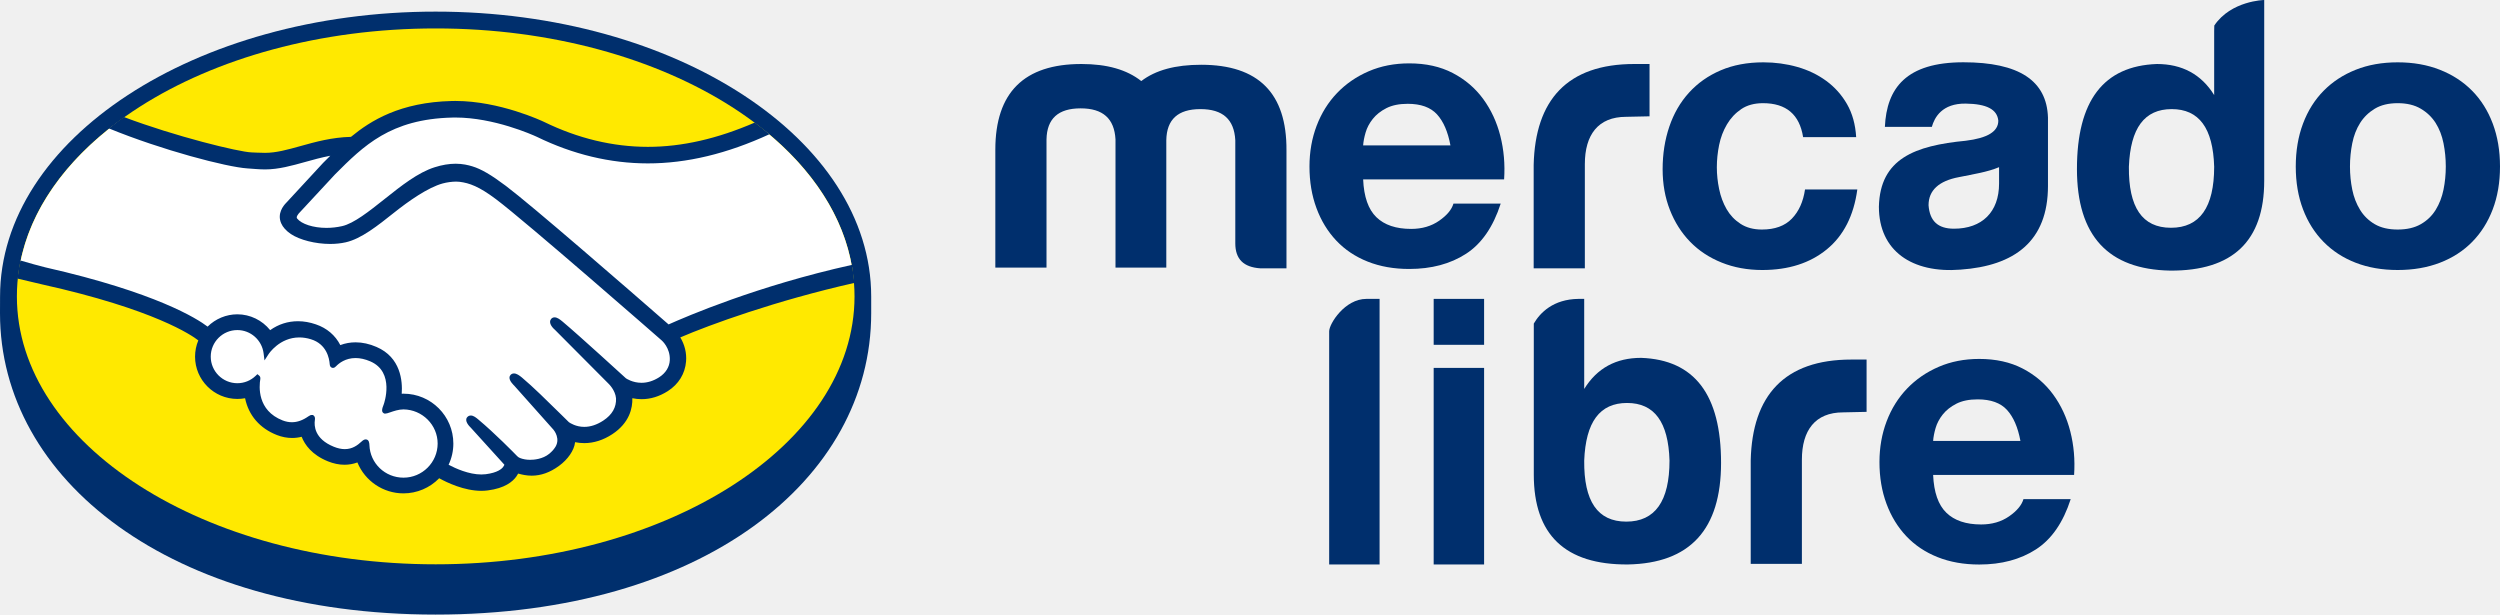
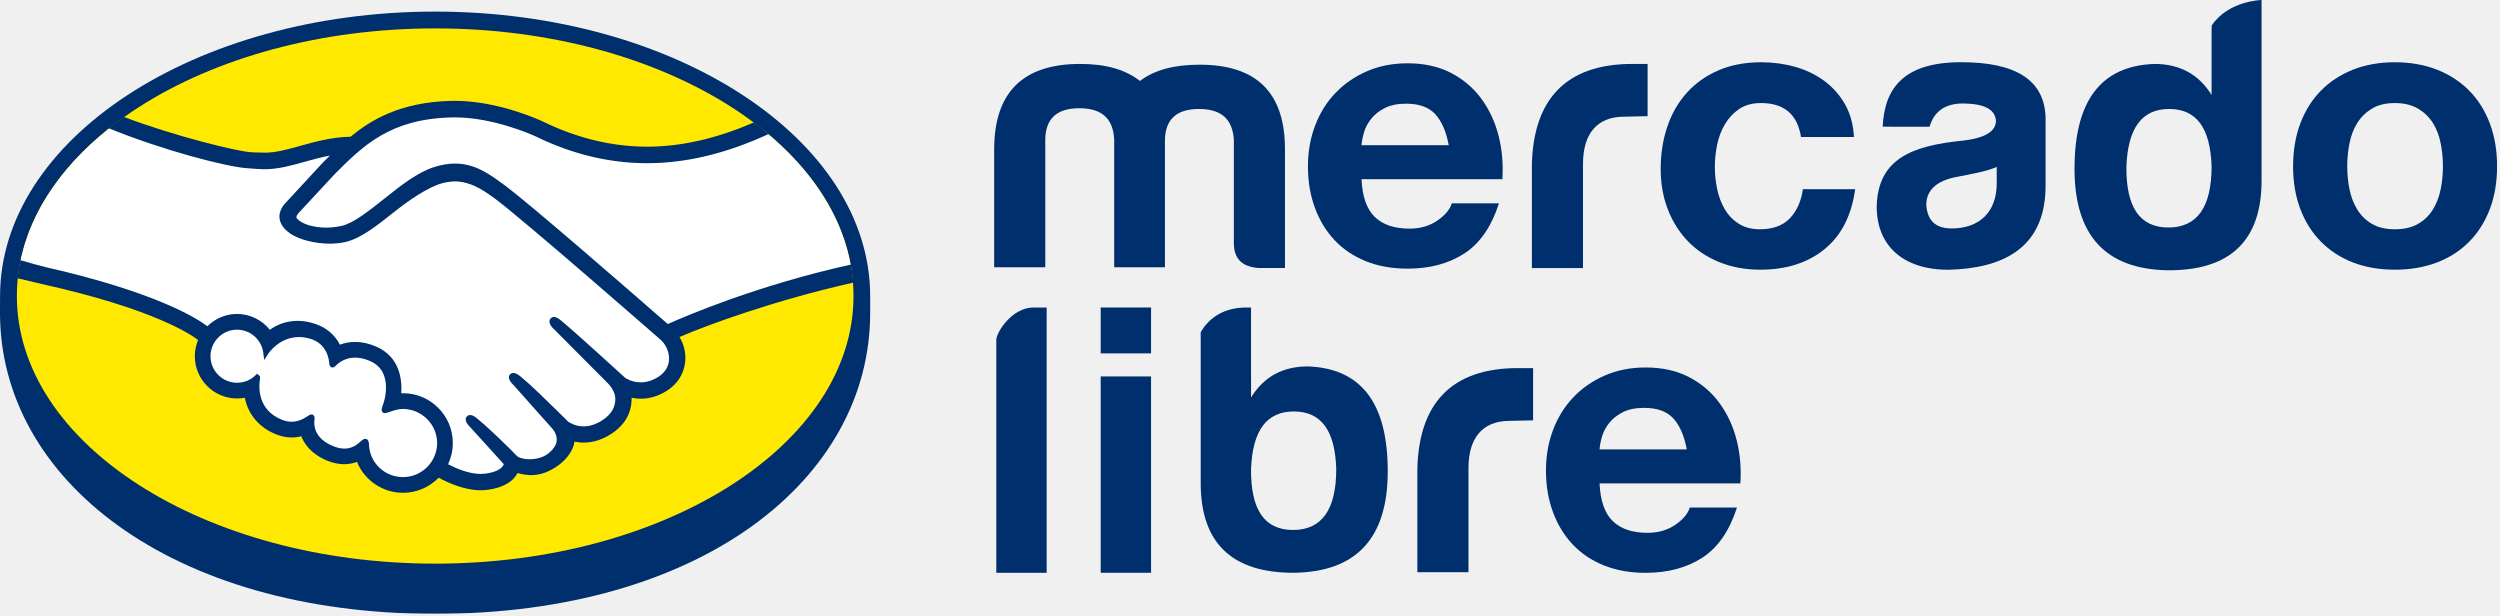
- <svg xmlns="http://www.w3.org/2000/svg" viewBox="0 0 812.049 199.625" height="199.625" width="812.049" xml:space="preserve" id="svg2" version="1.1">
-   <defs id="defs6">
-     <clipPath id="clipPath18" clipPathUnits="userSpaceOnUse">
-       <path id="path16" d="M 0,595.28 H 841.89 V 0 H 0 Z" />
+ <svg xmlns="http://www.w3.org/2000/svg" width="813" height="200" viewBox="0 0 813 200" fill="none">
+   <g clip-path="url(#clip0_835_2)">
+     <mask id="mask0_835_2" style="mask-type:luminance" maskUnits="userSpaceOnUse" x="-157" y="-275" width="1123" height="794">
+       <path d="M-156.587 -274.833H965.933V518.874H-156.587V-274.833Z" fill="white" />
+     </mask>
+     <g mask="url(#mask0_835_2)">
+       <path d="M282.983 96.316C282.983 45.332 219.641 3.773 141.499 3.773C63.36 3.773 0.017 45.332 0.017 96.316C0.017 97.63 -3.05176e-05 101.27 -3.05176e-05 101.733C-3.05176e-05 155.818 55.365 199.625 141.479 199.625C228.127 199.625 282.983 155.83 282.983 101.744V96.316Z" fill="#002F6D" />
+       <path d="M277.565 96.27C277.565 144.334 216.657 183.298 141.524 183.298C66.388 183.298 5.487 144.334 5.487 96.27C5.487 48.201 66.388 9.235 141.524 9.235C216.657 9.235 277.565 48.201 277.565 96.27Z" fill="#FFE900" />
+       <path d="M96.353 68.812C96.28 68.949 94.924 70.353 95.802 71.481C97.952 74.224 104.58 75.796 111.285 74.293C115.279 73.396 120.393 69.324 125.353 65.392C130.725 61.122 136.057 56.849 141.416 55.149C147.089 53.344 150.724 54.117 153.125 54.845C155.761 55.63 158.857 57.365 163.8 61.073C173.108 68.07 210.543 100.741 217.007 106.392C222.215 104.037 245.359 94.073 276.817 87.138C274.087 70.368 263.881 55.026 248.412 42.462C226.853 51.518 200.5 56.244 174.731 43.66C174.6 43.605 160.652 37.004 146.895 37.329C126.452 37.802 117.597 46.652 108.22 56.02L96.353 68.812Z" fill="white" />
+       <path d="M215.485 109.943C215.048 109.552 171.472 71.427 161.604 64.007C155.891 59.723 152.712 58.63 149.376 58.206C147.64 57.98 145.239 58.303 143.563 58.762C138.971 60.011 132.967 64.026 127.636 68.252C122.115 72.648 116.913 76.788 112.083 77.87C105.916 79.252 98.381 77.621 94.944 75.296C93.548 74.361 92.569 73.278 92.097 72.178C90.829 69.233 93.173 66.879 93.556 66.484L105.58 53.479C106.975 52.084 108.384 50.688 109.825 49.314C105.944 49.819 102.36 50.81 98.869 51.782C94.513 53.007 90.323 54.171 86.084 54.17C84.313 54.17 74.829 52.615 73.031 52.126C62.149 49.147 52.599 46.247 38.332 39.589C21.241 52.312 9.808 68.223 6.508 85.749C8.961 86.399 12.921 87.576 14.581 87.946C53.264 96.547 65.315 105.408 67.499 107.255C69.865 104.626 73.277 102.958 77.088 102.958C81.371 102.963 85.227 105.114 87.569 108.436C89.787 106.688 92.841 105.192 96.791 105.194C98.584 105.194 100.447 105.526 102.325 106.164C106.687 107.662 108.939 110.567 110.109 113.195C111.572 112.535 113.373 112.048 115.492 112.054C117.575 112.054 119.741 112.528 121.925 113.474C129.057 116.534 130.169 123.54 129.52 128.823C130.029 128.762 130.54 128.74 131.059 128.74C139.515 128.744 146.391 135.618 146.391 144.079C146.391 146.696 145.721 149.159 144.559 151.318C146.857 152.612 152.724 155.54 157.873 154.888C161.987 154.366 163.548 152.963 164.109 152.171C164.492 151.628 164.897 150.994 164.517 150.538L153.604 138.412C153.604 138.412 151.807 136.712 152.401 136.055C153.017 135.38 154.124 136.347 154.912 137.007C160.468 141.646 167.249 148.648 167.249 148.648C167.363 148.722 167.815 149.607 170.321 150.056C172.483 150.443 176.301 150.22 178.949 148.05C179.616 147.499 180.284 146.81 180.841 146.107C180.8 146.136 180.761 146.187 180.721 146.204C183.512 142.631 180.411 139.018 180.411 139.018L167.667 124.708C167.667 124.708 165.847 123.024 166.464 122.346C167.02 121.758 168.192 122.644 168.989 123.308C173.027 126.683 178.728 132.406 184.188 137.755C185.252 138.539 190.059 141.504 196.413 137.328C200.276 134.802 201.049 131.691 200.94 129.346C200.672 126.242 198.248 124.027 198.248 124.027L180.841 106.528C180.841 106.528 179.004 104.956 179.656 104.162C180.183 103.495 181.381 104.458 182.161 105.114C187.708 109.752 202.72 123.514 202.72 123.514C202.929 123.666 208.117 127.358 214.527 123.278C216.819 121.812 218.283 119.603 218.407 117.039C218.627 112.586 215.485 109.943 215.485 109.943Z" fill="white" />
+       <path d="M131.058 132.128C128.359 132.096 125.404 133.7 125.018 133.467C124.807 133.324 125.184 132.241 125.438 131.617C125.696 130.993 129.251 120.299 120.587 116.585C113.956 113.736 109.907 116.94 108.512 118.387C108.146 118.768 107.983 118.736 107.942 118.252C107.808 116.328 106.947 111.117 101.222 109.375C93.046 106.867 87.787 112.577 86.452 114.636C85.856 109.976 81.914 106.357 77.086 106.352C71.842 106.347 67.59 110.596 67.583 115.84C67.582 121.083 71.831 125.333 77.078 125.333C79.624 125.341 81.938 124.321 83.64 122.685C83.694 122.732 83.715 122.823 83.687 123.004C83.288 125.352 82.554 133.885 91.487 137.357C95.071 138.747 98.118 137.715 100.643 135.943C101.399 135.411 101.519 135.633 101.412 136.344C101.088 138.54 101.498 143.236 108.084 145.905C113.096 147.94 116.062 145.855 118.004 144.06C118.85 143.287 119.082 143.415 119.124 144.607C119.363 150.96 124.639 156 131.044 156.004C137.643 156.008 142.99 150.672 142.996 144.079C143.002 137.479 137.655 132.201 131.058 132.128Z" fill="white" />
+       <path d="M131.058 155.154C125.076 155.147 120.215 150.505 119.996 144.582C119.978 144.071 119.927 142.722 118.786 142.722C118.315 142.722 117.908 143.003 117.438 143.426C116.123 144.647 114.447 145.885 112.002 145.885C110.89 145.885 109.688 145.629 108.418 145.107C102.1 142.551 102.015 138.211 102.274 136.467C102.342 136.001 102.364 135.519 102.046 135.139L101.66 134.793H101.264C100.942 134.793 100.614 134.925 100.164 135.242C98.335 136.522 96.586 137.146 94.803 137.146C93.824 137.146 92.819 136.95 91.808 136.563C83.495 133.325 84.152 125.475 84.558 123.113C84.619 122.635 84.499 122.263 84.195 122.017L83.607 121.533L83.058 122.061C81.438 123.623 79.316 124.475 77.088 124.475C72.327 124.471 68.451 120.599 68.454 115.841C68.458 111.073 72.336 107.207 77.102 107.213C81.404 107.213 85.07 110.45 85.62 114.749L85.914 117.067L87.187 115.107C87.331 114.875 90.819 109.599 97.236 109.606C98.455 109.606 99.716 109.802 100.984 110.194C106.098 111.755 106.964 116.393 107.099 118.323C107.19 119.451 107.991 119.502 108.147 119.502C108.588 119.502 108.915 119.225 109.144 118.979C110.11 117.973 112.212 116.299 115.503 116.299C117.006 116.302 118.608 116.658 120.263 117.371C128.391 120.858 124.704 131.186 124.66 131.295C123.96 133.007 123.935 133.762 124.591 134.199L124.912 134.349H125.146C125.514 134.349 125.97 134.191 126.722 133.937C127.828 133.554 129.499 132.977 131.059 132.981H131.063C137.183 133.05 142.159 138.029 142.155 144.078C142.147 150.19 137.17 155.154 131.058 155.154ZM217.168 105.381C203.748 93.665 172.728 66.698 164.328 60.39C159.527 56.782 156.254 54.875 153.38 54.018C152.087 53.629 150.303 53.185 148.003 53.182C145.863 53.182 143.57 53.569 141.174 54.331C135.746 56.049 130.336 60.349 125.104 64.506L124.835 64.719C119.96 68.593 114.923 72.601 111.112 73.451C109.45 73.826 107.739 74.021 106.03 74.021C101.763 74.014 97.927 72.785 96.488 70.949C96.251 70.646 96.404 70.154 96.959 69.449L97.031 69.354L108.838 56.63C118.088 47.382 126.823 38.651 146.928 38.187C147.263 38.179 147.602 38.174 147.935 38.174C160.448 38.182 172.96 43.785 174.363 44.434C186.1 50.155 198.212 53.065 210.391 53.075C223.08 53.079 236.172 49.938 249.94 43.598C248.403 42.303 246.8 41.047 245.155 39.811C233.062 45.055 221.539 47.706 210.426 47.701C199.071 47.691 187.723 44.965 176.71 39.591C176.13 39.314 162.314 32.801 147.942 32.793C147.566 32.793 147.18 32.801 146.806 32.805C129.916 33.199 120.402 39.199 114.006 44.453C107.783 44.602 102.415 46.105 97.639 47.438C93.378 48.622 89.696 49.651 86.106 49.647C84.628 49.647 81.966 49.513 81.726 49.505C77.598 49.378 56.803 44.277 40.258 38.015C38.568 39.21 36.943 40.445 35.36 41.702C52.643 48.789 73.676 54.269 80.314 54.699C82.159 54.819 84.128 55.029 86.098 55.033C90.49 55.033 94.868 53.799 99.114 52.614C101.618 51.909 104.384 51.145 107.288 50.587C106.514 51.347 105.74 52.121 104.966 52.902L92.966 65.878C92.019 66.83 89.974 69.375 91.323 72.509C91.86 73.773 92.951 74.981 94.475 76.01C97.336 77.934 102.455 79.235 107.21 79.239C109.012 79.239 110.719 79.061 112.29 78.707C117.318 77.578 122.592 73.378 128.18 68.935C132.634 65.397 138.96 60.905 143.804 59.586C145.155 59.217 146.815 58.99 148.154 58.99C148.552 58.993 148.927 59.005 149.28 59.054C152.479 59.461 155.574 60.55 161.098 64.695C170.942 72.093 214.523 110.213 214.947 110.59C214.98 110.615 217.755 113.013 217.562 116.997C217.459 119.217 216.224 121.191 214.082 122.562C212.222 123.738 210.302 124.341 208.36 124.341C205.447 124.334 203.443 122.969 203.314 122.877C203.154 122.746 188.223 109.055 182.731 104.458C181.854 103.733 181.006 103.081 180.143 103.081C179.684 103.077 179.278 103.273 179.003 103.618C178.139 104.682 179.107 106.157 180.247 107.126L197.691 124.657C197.712 124.678 199.86 126.694 200.098 129.382C200.234 132.289 198.847 134.717 195.958 136.614C193.899 137.966 191.814 138.655 189.775 138.655C187.098 138.655 185.218 137.434 184.803 137.146L182.299 134.681C177.727 130.181 173.006 125.53 169.551 122.645C168.708 121.945 167.807 121.299 166.948 121.299C166.528 121.299 166.144 121.457 165.851 121.765C165.455 122.203 165.183 122.991 166.164 124.297C166.567 124.834 167.043 125.279 167.043 125.279L179.774 139.57C179.879 139.698 182.396 142.689 180.058 145.673L179.611 146.241C179.23 146.665 178.818 147.051 178.427 147.379C176.258 149.163 173.356 149.355 172.21 149.355C171.592 149.355 171 149.301 170.484 149.21C169.231 148.983 168.387 148.633 167.98 148.149L167.824 147.993C167.13 147.27 160.714 140.723 155.406 136.293C154.706 135.706 153.835 134.965 152.931 134.965C152.487 134.965 152.087 135.139 151.783 135.479C150.731 136.631 152.311 138.349 152.979 138.981L163.835 150.95C163.822 151.059 163.683 151.307 163.42 151.686C163.031 152.219 161.715 153.535 157.776 154.035C157.307 154.093 156.819 154.119 156.339 154.119C152.278 154.119 147.948 152.149 145.715 150.963C146.73 148.817 147.256 146.457 147.256 144.082C147.263 135.147 140.007 127.883 131.072 127.875C130.883 127.875 130.68 127.883 130.487 127.89C130.78 123.81 130.204 116.087 122.276 112.685C119.996 111.697 117.719 111.195 115.507 111.195C113.776 111.195 112.112 111.491 110.542 112.093C108.902 108.902 106.174 106.577 102.615 105.362C100.651 104.682 98.695 104.339 96.806 104.339C93.507 104.339 90.467 105.307 87.755 107.237C85.159 104.01 81.234 102.094 77.102 102.094C73.488 102.094 70.01 103.542 67.434 106.093C64.056 103.514 50.652 94.999 14.782 86.855C13.044 86.462 9.058 85.318 6.614 84.603C6.208 86.545 5.9 88.509 5.696 90.49C5.696 90.49 12.314 92.074 13.615 92.365C50.259 100.505 62.367 108.969 64.415 110.567C63.723 112.231 63.362 114.029 63.358 115.841C63.354 123.406 69.51 129.574 77.086 129.582C77.936 129.582 78.778 129.51 79.607 129.355C80.747 134.925 84.391 139.149 89.964 141.314C91.59 141.942 93.239 142.262 94.855 142.262C95.899 142.266 96.954 142.134 97.982 141.873C99.01 144.487 101.328 147.743 106.503 149.845C108.315 150.577 110.131 150.959 111.896 150.959C113.336 150.959 114.747 150.709 116.09 150.209C118.571 156.251 124.471 160.257 131.054 160.257C135.414 160.261 139.602 158.485 142.656 155.341C145.268 156.795 150.791 159.421 156.363 159.433C157.086 159.433 157.764 159.382 158.439 159.297C163.976 158.597 166.555 156.435 167.738 154.75C167.95 154.458 168.143 154.145 168.307 153.823C169.616 154.195 171.054 154.502 172.699 154.506C175.723 154.506 178.624 153.477 181.56 151.341C184.442 149.257 186.491 146.278 186.784 143.737C186.79 143.703 186.799 143.663 186.803 143.626C187.771 143.827 188.768 143.933 189.766 143.933C192.878 143.933 195.938 142.959 198.864 141.045C204.51 137.343 205.491 132.507 205.398 129.346C206.387 129.553 207.396 129.659 208.398 129.659C211.323 129.659 214.192 128.777 216.928 127.033C220.426 124.797 222.531 121.373 222.848 117.386C223.071 114.677 222.398 111.945 220.971 109.597C230.427 105.522 252.044 97.635 277.498 91.901C277.344 89.927 277.06 87.978 276.708 86.038C245.908 92.873 222.927 102.818 217.168 105.381Z" fill="#002F6D" />
+       <path d="M339.926 45.295V86.912H323.303V48.617C323.303 30.023 332.662 20.789 351.255 20.789C359.627 20.789 366.03 22.636 370.709 26.329C375.39 22.759 381.79 21.036 390.166 21.036C408.761 21.036 417.995 30.269 417.871 48.863V87.16H409.374C403.957 86.788 401.249 84.204 401.249 79.032V45.54C400.879 38.767 397.183 35.441 389.919 35.441C382.655 35.441 378.958 38.767 378.838 45.54V86.912H362.338V45.295C361.966 38.52 358.275 35.196 351.01 35.196C343.743 35.196 340.049 38.52 339.926 45.295Z" fill="#002F6D" />
+       <path d="M498.167 53.55C498.659 32.493 509.063 20.789 530.859 20.789H535.803V37.781L528.192 37.945C519.079 37.945 514.79 43.821 514.79 53.302V87.165H498.167V53.55Z" fill="#002F6D" />
+       <path d="M649.336 59.632V54.301C645.519 55.903 641.086 56.556 636.283 57.54C629.758 58.772 626.431 61.851 626.431 66.652C626.802 71.824 629.511 74.285 634.682 74.285C643.795 74.285 649.336 68.867 649.336 59.632ZM627.496 41.217L612.247 41.2C612.83 28.616 619.163 20.229 637.76 20.229C655.739 20.229 664.852 26.14 665.222 38.208V60.372C665.222 78.349 654.386 86.353 636.775 87.584C621.139 88.815 610.302 81.551 610.302 67.144C610.671 51.504 622 47.32 638.5 45.719C645.519 44.857 649.09 42.763 649.09 39.193C648.72 35.499 645.272 33.74 638.5 33.652C630.83 33.551 628.359 38.139 627.496 41.217Z" fill="#002F6D" />
+       <path d="M691.504 54.159C691.382 67.336 695.812 73.984 705.172 73.984C714.53 73.984 719.207 67.336 719.207 54.159C718.839 41.599 714.284 35.441 705.418 35.441C696.554 35.441 691.994 41.599 691.504 54.159ZM735.462 -3.31372e-05V58.716C735.462 78.293 725.242 88.021 704.924 87.899C684.731 87.527 674.632 76.569 674.632 54.899C674.632 32.735 683.252 21.405 700.614 20.789C708.743 20.789 715.024 24.115 719.207 30.887V10.125L719.247 8.292C724.663 0.209 735.462 -3.31372e-05 735.462 -3.31372e-05Z" fill="#002F6D" />
+       <path d="M336.089 100H340.376V186.267H324V110.54C324 108.083 329.089 100 336.089 100Z" fill="#002F6D" />
+       <path d="M420.511 172.349C411.151 172.349 406.718 165.703 406.842 152.527C407.335 139.965 411.891 133.809 420.758 133.809C429.623 133.809 434.178 139.965 434.548 152.527C434.548 165.703 429.87 172.349 420.511 172.349ZM425.311 119.156C417.187 119.156 411.028 122.481 406.842 129.253L406.839 100H404.984C396.818 100.099 392.527 104.459 390.466 108.021V107.459V157.083C390.466 176.659 400.686 186.388 421.003 186.267C441.199 185.893 451.294 174.936 451.294 153.265C451.294 131.101 442.674 119.771 425.311 119.156Z" fill="#002F6D" />
+       <path d="M466.775 37.156C464.688 34.867 461.515 33.719 457.259 33.719C454.476 33.719 452.166 34.191 450.324 35.131C448.483 36.073 447.01 37.239 445.906 38.629C444.8 40.021 444.022 41.495 443.572 43.049C443.122 44.604 442.856 45.995 442.775 47.223H471.132C470.314 42.804 468.86 39.449 466.775 37.156ZM447.072 70.547C449.69 73.085 453.455 74.353 458.364 74.353C461.883 74.353 464.914 73.475 467.45 71.713C469.984 69.955 471.54 68.092 472.114 66.128H487.46C485.004 73.739 481.24 79.183 476.166 82.455C471.09 85.729 464.952 87.365 457.751 87.365C452.759 87.365 448.256 86.568 444.247 84.972C440.236 83.376 436.84 81.104 434.059 78.159C431.275 75.212 429.127 71.695 427.614 67.6C426.098 63.511 425.343 59.008 425.343 54.097C425.343 49.352 426.119 44.933 427.675 40.839C429.228 36.748 431.439 33.209 434.303 30.22C437.168 27.233 440.583 24.88 444.555 23.161C448.523 21.443 452.92 20.584 457.751 20.584C463.152 20.584 467.858 21.628 471.868 23.713C475.878 25.8 479.174 28.605 481.751 32.123C484.33 35.643 486.19 39.653 487.338 44.155C488.482 48.656 488.891 53.361 488.564 58.271H442.775C443.02 63.917 444.451 68.012 447.072 70.547Z" fill="#002F6D" />
+       <path d="M572.667 33.514C569.856 33.514 567.499 34.156 565.598 35.435C563.696 36.719 562.146 38.371 560.95 40.397C559.75 42.423 558.903 44.654 558.407 47.093C557.911 49.532 557.663 51.95 557.663 54.346C557.663 56.662 557.911 59.017 558.407 61.414C558.903 63.813 559.708 65.984 560.824 67.925C561.942 69.868 563.448 71.458 565.351 72.698C567.251 73.938 569.567 74.558 572.295 74.558C576.511 74.558 579.754 73.379 582.028 71.025C584.302 68.669 585.727 65.506 586.306 61.538H603.295C602.136 70.054 598.831 76.542 593.375 81.006C587.918 85.47 580.932 87.702 572.418 87.702C567.624 87.702 563.222 86.897 559.212 85.285C555.202 83.673 551.792 81.421 548.983 78.526C546.171 75.634 543.98 72.182 542.411 68.173C540.84 64.163 540.055 59.762 540.055 54.966C540.055 50.006 540.778 45.4 542.226 41.141C543.671 36.883 545.799 33.205 548.611 30.105C551.42 27.005 554.851 24.586 558.903 22.85C562.952 21.114 567.583 20.246 572.791 20.246C576.592 20.246 580.25 20.742 583.764 21.734C587.278 22.726 590.418 24.235 593.19 26.261C595.958 28.288 598.211 30.808 599.947 33.824C601.683 36.843 602.675 40.418 602.922 44.55H585.687C584.528 37.194 580.188 33.514 572.667 33.514Z" fill="#002F6D" />
+       <path d="M764.062 61.599C764.558 64.039 765.404 66.23 766.604 68.171C767.802 70.115 769.394 71.665 771.378 72.822C773.363 73.981 775.842 74.558 778.818 74.558C781.795 74.558 784.294 73.981 786.319 72.822C788.344 71.665 789.956 70.115 791.155 68.171C792.354 66.23 793.202 64.039 793.699 61.599C794.195 59.162 794.442 56.661 794.442 54.098C794.442 51.537 794.195 49.014 793.699 46.534C793.202 44.054 792.354 41.865 791.155 39.961C789.956 38.061 788.344 36.511 786.319 35.311C784.294 34.114 781.795 33.514 778.818 33.514C775.842 33.514 773.363 34.114 771.378 35.311C769.394 36.511 767.802 38.061 766.604 39.961C765.404 41.865 764.558 44.054 764.062 46.534C763.566 49.014 763.318 51.537 763.318 54.098C763.318 56.661 763.566 59.162 764.062 61.599ZM748.066 40.147C749.636 35.974 751.867 32.419 754.762 29.483C757.654 26.55 761.127 24.275 765.178 22.663C769.227 21.051 773.774 20.246 778.818 20.246C783.86 20.246 788.427 21.051 792.52 22.663C796.612 24.275 800.103 26.55 802.998 29.483C805.891 32.419 808.123 35.974 809.695 40.147C811.263 44.322 812.05 48.973 812.05 54.098C812.05 59.225 811.263 63.853 809.695 67.986C808.123 72.121 805.891 75.654 802.998 78.587C800.103 81.523 796.612 83.777 792.52 85.346C788.427 86.915 783.86 87.702 778.818 87.702C773.774 87.702 769.227 86.915 765.178 85.346C761.127 83.777 757.654 81.523 754.762 78.587C751.867 75.654 749.636 72.121 748.066 67.986C746.495 63.853 745.71 59.225 745.71 54.098C745.71 48.973 746.495 44.322 748.066 40.147Z" fill="#002F6D" />
+       <path d="M460.927 152.467C461.419 131.409 471.823 119.707 493.619 119.707H498.563V136.697L490.952 136.863C481.839 136.863 477.549 142.737 477.549 152.219V186.081H460.927V152.467Z" fill="#002F6D" />
+       <path d="M544.178 136.076C542.091 133.785 538.918 132.639 534.662 132.639C531.879 132.639 529.569 133.109 527.727 134.049C525.886 134.993 524.413 136.159 523.309 137.548C522.203 138.94 521.425 140.415 520.975 141.969C520.525 143.524 520.259 144.915 520.178 146.141H548.535C547.717 141.723 546.263 138.368 544.178 136.076ZM524.475 169.467C527.093 172.004 530.858 173.272 535.767 173.272C539.286 173.272 542.317 172.393 544.853 170.633C547.387 168.875 548.943 167.011 549.517 165.048H564.863C562.407 172.659 558.643 178.103 553.569 181.375C548.493 184.649 542.355 186.284 535.154 186.284C530.162 186.284 525.659 185.488 521.65 183.891C517.639 182.295 514.243 180.024 511.462 177.079C508.678 174.131 506.53 170.613 505.017 166.52C503.501 162.431 502.746 157.928 502.746 153.016C502.746 148.271 503.522 143.852 505.078 139.759C506.631 135.667 508.842 132.128 511.706 129.14C514.571 126.153 517.986 123.8 521.958 122.081C525.926 120.363 530.323 119.503 535.154 119.503C540.555 119.503 545.261 120.548 549.271 122.633C553.281 124.719 556.577 127.524 559.154 131.043C561.733 134.563 563.593 138.573 564.741 143.073C565.885 147.575 566.294 152.28 565.967 157.191H520.178C520.423 162.836 521.854 166.931 524.475 169.467Z" fill="#002F6D" />
+       <path d="M374.325 114.917H357.945V100H374.325V114.917Z" fill="#002F6D" />
+       <path d="M374.325 186.267H357.945V122.416H374.325V186.267Z" fill="#002F6D" />
+     </g>
+   </g>
+   <defs>
+     <clipPath id="clip0_835_2">
+       <rect width="812.049" height="199.625" fill="white" />
    </clipPath>
  </defs>
-   <g transform="matrix(1.333333,0,0,-1.333333,-156.5869,518.8741)" id="g10">
-     <g id="g12">
-       <g clip-path="url(#clipPath18)" id="g14">
-         <g transform="translate(329.6772,316.9189)" id="g20">
-           <path id="path22" style="fill:#002f6d;fill-opacity:1;fill-rule:nonzero;stroke:none" d="m 0,0 c 0,38.238 -47.506,69.407 -106.113,69.407 -58.604,0 -106.111,-31.169 -106.111,-69.407 0,-0.986 -0.013,-3.716 -0.013,-4.063 0,-40.564 41.524,-73.419 106.109,-73.419 C -41.142,-77.482 0,-44.636 0,-4.071 Z" />
-         </g>
-         <g transform="translate(325.6143,316.9531)" id="g24">
-           <path id="path26" style="fill:#ffe900;fill-opacity:1;fill-rule:nonzero;stroke:none" d="m 0,0 c 0,-36.048 -45.681,-65.271 -102.031,-65.271 -56.352,0 -102.028,29.223 -102.028,65.271 0,36.052 45.676,65.276 102.028,65.276 C -45.681,65.276 0,36.052 0,0" />
-         </g>
-         <g transform="translate(189.7051,337.5469)" id="g28">
-           <path id="path30" style="fill:#ffffff;fill-opacity:1;fill-rule:nonzero;stroke:none" d="m 0,0 c -0.055,-0.103 -1.072,-1.156 -0.413,-2.002 1.612,-2.057 6.583,-3.236 11.612,-2.109 2.995,0.673 6.831,3.727 10.551,6.676 4.029,3.202 8.028,6.407 12.047,7.682 4.255,1.354 6.981,0.774 8.782,0.228 1.977,-0.589 4.299,-1.89 8.006,-4.671 6.981,-5.248 35.057,-29.751 39.905,-33.989 3.906,1.766 21.264,9.239 44.858,14.44 C 133.3,-1.167 125.646,10.339 114.044,19.762 97.875,12.97 78.11,9.426 58.783,18.864 58.685,18.905 48.224,23.856 37.906,23.612 22.574,23.257 15.933,16.62 8.9,9.594 Z" />
-         </g>
-         <g transform="translate(279.0542,306.6982)" id="g32">
-           <path id="path34" style="fill:#ffffff;fill-opacity:1;fill-rule:nonzero;stroke:none" d="m 0,0 c -0.328,0.293 -33.01,28.887 -40.411,34.452 -4.285,3.213 -6.669,4.033 -9.171,4.351 -1.302,0.169 -3.103,-0.073 -4.36,-0.417 -3.444,-0.937 -7.947,-3.948 -11.945,-7.118 -4.141,-3.297 -8.042,-6.402 -11.665,-7.213 -4.625,-1.037 -10.276,0.187 -12.854,1.93 -1.047,0.702 -1.781,1.514 -2.135,2.339 -0.951,2.209 0.807,3.974 1.094,4.27 l 9.018,9.754 c 1.046,1.046 2.103,2.093 3.184,3.124 -2.911,-0.379 -5.599,-1.122 -8.217,-1.851 -3.267,-0.919 -6.41,-1.792 -9.589,-1.791 -1.328,0 -8.441,1.166 -9.79,1.533 -8.161,2.234 -15.324,4.409 -26.024,9.403 -12.818,-9.543 -21.393,-21.476 -23.868,-34.62 1.84,-0.488 4.81,-1.371 6.055,-1.648 29.012,-6.451 38.05,-13.097 39.688,-14.482 1.775,1.972 4.334,3.223 7.192,3.223 3.212,-0.004 6.104,-1.617 7.861,-4.109 1.663,1.311 3.954,2.433 6.916,2.432 1.345,0 2.742,-0.249 4.151,-0.728 3.271,-1.123 4.96,-3.302 5.838,-5.273 1.097,0.495 2.448,0.86 4.037,0.856 1.562,0 3.187,-0.356 4.825,-1.065 5.349,-2.295 6.183,-7.55 5.696,-11.512 0.382,0.046 0.765,0.062 1.154,0.062 6.342,-0.003 11.499,-5.158 11.499,-11.504 0,-1.963 -0.502,-3.81 -1.374,-5.429 1.724,-0.971 6.124,-3.167 9.986,-2.678 3.085,0.392 4.256,1.444 4.677,2.038 0.287,0.407 0.591,0.883 0.306,1.225 l -8.185,9.094 c 0,0 -1.348,1.275 -0.902,1.768 0.462,0.506 1.292,-0.219 1.883,-0.714 4.167,-3.479 9.253,-8.731 9.253,-8.731 0.085,-0.055 0.424,-0.719 2.304,-1.056 1.621,-0.29 4.485,-0.123 6.471,1.505 0.5,0.413 1.001,0.93 1.419,1.457 -0.031,-0.022 -0.06,-0.06 -0.09,-0.073 2.093,2.68 -0.233,5.39 -0.233,5.39 l -9.558,10.732 c 0,0 -1.365,1.263 -0.902,1.772 0.417,0.441 1.296,-0.224 1.894,-0.722 3.028,-2.531 7.304,-6.823 11.399,-10.835 0.798,-0.588 4.403,-2.812 9.169,0.32 2.897,1.895 3.477,4.228 3.395,5.987 -0.201,2.328 -2.019,3.989 -2.019,3.989 L -25.983,2.561 c 0,0 -1.378,1.179 -0.889,1.775 0.395,0.5 1.294,-0.222 1.879,-0.714 4.16,-3.479 15.419,-13.8 15.419,-13.8 0.157,-0.114 4.048,-2.883 8.855,0.177 C 1,-8.902 2.098,-7.245 2.191,-5.322 2.356,-1.982 0,0 0,0" />
-         </g>
-         <g transform="translate(215.7334,290.0596)" id="g36">
-           <path id="path38" style="fill:#ffffff;fill-opacity:1;fill-rule:nonzero;stroke:none" d="m 0,0 c -2.024,0.024 -4.24,-1.179 -4.53,-1.004 -0.158,0.107 0.125,0.919 0.315,1.387 0.194,0.468 2.86,8.489 -3.638,11.274 -4.973,2.137 -8.01,-0.266 -9.056,-1.351 -0.275,-0.286 -0.397,-0.262 -0.428,0.101 -0.1,1.443 -0.746,5.351 -5.04,6.658 -6.132,1.881 -10.076,-2.402 -11.077,-3.946 -0.447,3.495 -3.404,6.209 -7.025,6.213 -3.933,0.004 -7.122,-3.183 -7.127,-7.116 -10e-4,-3.932 3.186,-7.12 7.121,-7.12 1.91,-0.006 3.645,0.759 4.922,1.986 0.04,-0.035 0.056,-0.103 0.035,-0.239 -0.299,-1.761 -0.85,-8.161 5.85,-10.765 2.688,-1.042 4.973,-0.268 6.867,1.061 0.567,0.399 0.657,0.232 0.577,-0.301 -0.243,-1.647 0.064,-5.169 5.004,-7.171 3.759,-1.526 5.983,0.038 7.44,1.384 0.634,0.58 0.808,0.484 0.84,-0.41 0.179,-4.765 4.136,-8.545 8.94,-8.548 4.949,-0.003 8.959,3.999 8.964,8.944 C 8.958,-4.013 4.948,-0.055 0,0" />
-         </g>
-         <g transform="translate(215.7334,272.79)" id="g40">
-           <path id="path42" style="fill:#002f6d;fill-opacity:1;fill-rule:nonzero;stroke:none" d="m 0,0 c -4.486,0.005 -8.132,3.487 -8.296,7.929 -0.014,0.383 -0.052,1.395 -0.908,1.395 -0.353,0 -0.658,-0.211 -1.011,-0.528 -0.986,-0.916 -2.243,-1.844 -4.077,-1.844 -0.834,0 -1.735,0.192 -2.688,0.583 -4.738,1.917 -4.802,5.172 -4.608,6.48 0.051,0.35 0.068,0.711 -0.171,0.996 l -0.289,0.26 h -0.297 c -0.242,0 -0.488,-0.099 -0.825,-0.337 -1.372,-0.96 -2.684,-1.428 -4.021,-1.428 -0.734,0 -1.488,0.147 -2.246,0.437 -6.235,2.429 -5.742,8.316 -5.438,10.088 0.046,0.358 -0.044,0.637 -0.272,0.822 L -35.588,25.216 -36,24.82 c -1.215,-1.172 -2.806,-1.811 -4.477,-1.811 -3.571,0.003 -6.478,2.907 -6.476,6.476 0.003,3.576 2.912,6.475 6.486,6.471 3.227,0 5.976,-2.428 6.389,-5.652 l 0.22,-1.739 0.955,1.47 c 0.108,0.174 2.724,4.131 7.537,4.126 0.914,0 1.86,-0.147 2.811,-0.441 3.835,-1.171 4.485,-4.649 4.586,-6.097 0.068,-0.846 0.669,-0.884 0.786,-0.884 0.331,0 0.576,0.208 0.748,0.392 0.724,0.755 2.301,2.01 4.769,2.01 1.127,-0.002 2.329,-0.269 3.57,-0.804 C -2,25.722 -4.765,17.976 -4.798,17.894 -5.323,16.61 -5.342,16.044 -4.85,15.716 l 0.241,-0.112 h 0.175 c 0.276,0 0.618,0.118 1.182,0.309 0.83,0.287 2.083,0.72 3.253,0.717 H 0.004 C 4.594,16.578 8.326,12.844 8.323,8.307 8.317,3.723 4.584,0 0,0 m 64.583,37.33 c -10.065,8.787 -33.33,29.012 -39.63,33.743 -3.601,2.706 -6.056,4.136 -8.211,4.779 -0.97,0.292 -2.308,0.625 -4.033,0.627 -1.605,0 -3.325,-0.29 -5.122,-0.862 -4.071,-1.288 -8.128,-4.513 -12.052,-7.631 l -0.202,-0.16 c -3.656,-2.905 -7.434,-5.911 -10.292,-6.549 -1.247,-0.281 -2.53,-0.427 -3.812,-0.427 -3.2,0.005 -6.077,0.927 -7.156,2.304 -0.178,0.227 -0.063,0.596 0.353,1.125 l 0.054,0.071 8.855,9.543 c 6.938,6.936 13.489,13.484 28.568,13.832 0.251,0.006 0.505,0.01 0.755,0.01 9.385,-0.006 18.769,-4.208 19.821,-4.695 8.803,-4.291 17.887,-6.473 27.021,-6.481 9.517,-0.003 19.336,2.353 29.662,7.108 -1.153,0.971 -2.355,1.913 -3.589,2.84 -9.07,-3.933 -17.712,-5.921 -26.047,-5.917 -8.516,0.007 -17.027,2.052 -25.287,6.082 -0.435,0.208 -10.797,5.093 -21.576,5.099 -0.282,0 -0.571,-0.006 -0.852,-0.009 -12.667,-0.296 -19.803,-4.796 -24.6,-8.736 -4.667,-0.112 -8.693,-1.239 -12.275,-2.239 -3.196,-0.888 -5.957,-1.66 -8.65,-1.657 -1.108,0 -3.105,0.101 -3.285,0.107 -3.096,0.095 -18.692,3.921 -31.101,8.617 -1.267,-0.896 -2.486,-1.822 -3.673,-2.765 12.962,-5.315 28.737,-9.425 33.715,-9.748 1.384,-0.09 2.861,-0.247 4.338,-0.25 3.294,0 6.578,0.925 9.762,1.814 1.878,0.529 3.953,1.102 6.131,1.52 -0.581,-0.57 -1.161,-1.15 -1.742,-1.736 l -9,-9.732 c -0.71,-0.714 -2.244,-2.623 -1.232,-4.973 0.403,-0.948 1.221,-1.854 2.364,-2.626 2.146,-1.443 5.985,-2.419 9.551,-2.422 1.352,0 2.632,0.134 3.81,0.399 3.771,0.847 7.727,3.997 11.918,7.329 3.34,2.654 8.085,6.023 11.718,7.012 1.013,0.277 2.258,0.447 3.262,0.447 0.299,-0.002 0.58,-0.011 0.845,-0.048 2.399,-0.305 4.72,-1.122 8.863,-4.231 7.383,-5.548 40.069,-34.138 40.387,-34.421 0.025,-0.019 2.106,-1.817 1.961,-4.805 -0.077,-1.665 -1.003,-3.146 -2.61,-4.174 -1.395,-0.882 -2.835,-1.334 -4.291,-1.334 -2.185,0.005 -3.688,1.029 -3.785,1.098 -0.12,0.098 -11.318,10.366 -15.437,13.814 -0.658,0.544 -1.294,1.033 -1.941,1.033 -0.344,0.003 -0.649,-0.144 -0.855,-0.403 -0.648,-0.798 0.078,-1.904 0.933,-2.631 L 49.975,22.873 c 0.016,-0.016 1.627,-1.528 1.805,-3.544 0.102,-2.18 -0.938,-4.001 -3.105,-5.424 -1.544,-1.014 -3.108,-1.531 -4.637,-1.531 -2.008,0 -3.418,0.916 -3.729,1.132 l -1.878,1.849 c -3.429,3.375 -6.97,6.863 -9.561,9.027 -0.632,0.525 -1.308,1.009 -1.952,1.009 -0.315,0 -0.603,-0.118 -0.823,-0.349 -0.297,-0.329 -0.501,-0.92 0.235,-1.899 0.302,-0.403 0.659,-0.737 0.659,-0.737 L 36.537,11.688 C 36.616,11.592 38.504,9.349 36.75,7.111 L 36.415,6.685 C 36.129,6.367 35.82,6.077 35.527,5.831 33.9,4.493 31.724,4.349 30.864,4.349 c -0.463,0 -0.907,0.041 -1.294,0.109 -0.94,0.17 -1.573,0.433 -1.878,0.796 l -0.117,0.117 c -0.521,0.542 -5.333,5.452 -9.314,8.775 -0.525,0.44 -1.178,0.996 -1.856,0.996 -0.333,0 -0.633,-0.131 -0.861,-0.386 -0.789,-0.864 0.396,-2.152 0.897,-2.626 L 24.583,3.153 C 24.573,3.071 24.469,2.885 24.272,2.601 23.98,2.201 22.993,1.214 20.039,0.839 19.687,0.796 19.321,0.776 18.961,0.776 c -3.046,0 -6.293,1.478 -7.968,2.367 0.761,1.61 1.156,3.38 1.156,5.161 0.005,6.701 -5.437,12.149 -12.138,12.155 -0.142,0 -0.294,-0.006 -0.439,-0.011 0.22,3.06 -0.212,8.852 -6.158,11.404 -1.71,0.741 -3.418,1.117 -5.077,1.117 -1.298,0 -2.546,-0.222 -3.724,-0.673 -1.23,2.393 -3.276,4.137 -5.945,5.048 -1.473,0.51 -2.94,0.767 -4.357,0.767 -2.474,0 -4.754,-0.726 -6.788,-2.173 -1.947,2.42 -4.891,3.857 -7.99,3.857 -2.71,0 -5.319,-1.086 -7.251,-2.999 -2.533,1.934 -12.586,8.32 -39.489,14.428 -1.303,0.295 -4.293,1.153 -6.126,1.689 -0.304,-1.456 -0.535,-2.929 -0.688,-4.415 0,0 4.963,-1.188 5.939,-1.406 27.483,-6.105 36.564,-12.453 38.1,-13.652 -0.519,-1.248 -0.79,-2.596 -0.793,-3.955 -0.003,-5.674 4.614,-10.3 10.296,-10.306 0.638,0 1.269,0.054 1.891,0.17 0.855,-4.177 3.588,-7.345 7.768,-8.969 1.219,-0.471 2.456,-0.711 3.668,-0.711 0.783,-0.003 1.574,0.096 2.345,0.292 0.771,-1.961 2.51,-4.403 6.391,-5.979 1.359,-0.549 2.721,-0.836 4.045,-0.836 1.08,0 2.138,0.188 3.145,0.563 1.861,-4.532 6.286,-7.536 11.223,-7.536 3.27,-0.003 6.411,1.329 8.702,3.687 1.959,-1.091 6.101,-3.06 10.28,-3.069 0.542,0 1.051,0.038 1.557,0.102 4.153,0.525 6.087,2.146 6.974,3.41 0.159,0.219 0.304,0.454 0.427,0.695 0.982,-0.279 2.06,-0.509 3.294,-0.512 2.268,0 4.444,0.772 6.646,2.374 2.161,1.563 3.698,3.797 3.918,5.703 0.004,0.025 0.011,0.055 0.014,0.083 0.726,-0.151 1.474,-0.23 2.222,-0.23 2.334,0 4.629,0.73 6.824,2.166 4.234,2.776 4.97,6.403 4.9,8.774 0.742,-0.155 1.499,-0.235 2.25,-0.235 2.194,0 4.346,0.662 6.398,1.97 2.623,1.677 4.202,4.245 4.44,7.235 0.167,2.032 -0.338,4.081 -1.408,5.842 7.092,3.056 23.305,8.971 42.395,13.272 -0.115,1.48 -0.328,2.942 -0.592,4.397 C 86.138,46.711 68.902,39.252 64.583,37.33" />
-         </g>
-         <g transform="translate(372.3848,355.1846)" id="g44">
-           <path id="path46" style="fill:#002f6d;fill-opacity:1;fill-rule:nonzero;stroke:none" d="m 0,0 v -31.213 h -12.467 v 28.721 c 0,13.946 7.019,20.871 20.964,20.871 6.279,0 11.081,-1.385 14.59,-4.155 3.511,2.678 8.311,3.97 14.593,3.97 13.946,0 20.872,-6.925 20.779,-20.87 v -28.723 h -6.373 c -4.063,0.279 -6.094,2.217 -6.094,6.096 v 25.119 c -0.277,5.08 -3.049,7.574 -8.497,7.574 -5.448,0 -8.221,-2.494 -8.311,-7.574 V -31.213 H 16.809 V 0 C 16.53,5.081 13.762,7.574 8.313,7.574 2.863,7.574 0.092,5.081 0,0" />
-         </g>
-         <g transform="translate(491.0654,348.9932)" id="g48">
-           <path id="path50" style="fill:#002f6d;fill-opacity:1;fill-rule:nonzero;stroke:none" d="m 0,0 c 0.369,15.793 8.172,24.571 24.519,24.571 h 3.708 V 11.827 L 22.519,11.704 C 15.684,11.704 12.467,7.297 12.467,0.186 V -25.211 H 0 Z" />
-         </g>
-         <g transform="translate(604.4424,344.4316)" id="g52">
-           <path id="path54" style="fill:#002f6d;fill-opacity:1;fill-rule:nonzero;stroke:none" d="M 0,0 V 3.998 C -2.863,2.797 -6.188,2.307 -9.79,1.569 c -4.894,-0.924 -7.389,-3.233 -7.389,-6.834 0.278,-3.879 2.31,-5.725 6.188,-5.725 C -4.156,-10.99 0,-6.926 0,0 m -16.38,13.811 -11.437,0.013 c 0.437,9.438 5.187,15.728 19.135,15.728 13.484,0 20.319,-4.433 20.596,-13.484 V -0.555 c 0,-13.483 -8.127,-19.486 -21.335,-20.409 -11.727,-0.923 -19.855,4.525 -19.855,15.33 0.277,11.73 8.774,14.868 21.149,16.069 5.264,0.646 7.942,2.217 7.942,4.894 -0.277,2.771 -2.863,4.09 -7.942,4.156 -5.753,0.076 -7.606,-3.365 -8.253,-5.674" />
-         </g>
-         <g transform="translate(636.0684,348.5366)" id="g56">
-           <path id="path58" style="fill:#002f6d;fill-opacity:1;fill-rule:nonzero;stroke:none" d="m 0,0 c -0.092,-9.883 3.231,-14.869 10.251,-14.869 7.018,0 10.526,4.986 10.526,14.869 C 20.501,9.42 17.085,14.038 10.435,14.038 3.787,14.038 0.367,9.42 0,0 M 32.968,40.619 V -3.418 c 0,-14.683 -7.665,-21.979 -22.903,-21.887 -15.145,0.279 -22.719,8.497 -22.719,24.75 0,16.623 6.465,25.12 19.486,25.582 6.097,0 10.808,-2.494 13.945,-7.573 v 15.571 l 0.03,1.375 c 4.062,6.062 12.161,6.219 12.161,6.219" />
-         </g>
-         <g transform="translate(450.3125,316.3428)" id="g60">
-           <path id="path62" style="fill:#002f6d;fill-opacity:1;fill-rule:nonzero;stroke:none" d="M 0,0 H 3.215 V -64.7 H -9.067 V -7.905 C -9.067,-6.062 -5.25,0 0,0" />
-         </g>
-         <g transform="translate(513.6289,262.0811)" id="g64">
-           <path id="path66" style="fill:#002f6d;fill-opacity:1;fill-rule:nonzero;stroke:none" d="m 0,0 c -7.02,0 -10.345,4.985 -10.252,14.867 0.37,9.421 3.787,14.038 10.437,14.038 6.649,0 10.065,-4.617 10.343,-14.038 C 10.528,4.985 7.019,0 0,0 m 3.6,39.895 c -6.093,0 -10.712,-2.494 -13.852,-7.573 l -0.002,21.94 h -1.391 c -6.125,-0.074 -9.343,-3.344 -10.889,-6.016 V 48.668 11.45 c 0,-14.682 7.665,-21.979 22.903,-21.888 15.147,0.28 22.718,8.498 22.718,24.751 0,16.623 -6.465,25.121 -19.487,25.582" />
-         </g>
-         <g transform="translate(467.5215,361.2886)" id="g68">
-           <path id="path70" style="fill:#002f6d;fill-opacity:1;fill-rule:nonzero;stroke:none" d="m 0,0 c -1.565,1.717 -3.945,2.578 -7.137,2.578 -2.087,0 -3.82,-0.354 -5.201,-1.059 -1.381,-0.707 -2.486,-1.581 -3.314,-2.624 -0.829,-1.044 -1.413,-2.149 -1.75,-3.315 C -17.74,-5.586 -17.939,-6.629 -18,-7.55 H 3.268 C 2.654,-4.236 1.564,-1.72 0,0 m -14.777,-25.043 c 1.963,-1.904 4.787,-2.855 8.469,-2.855 2.639,0 4.912,0.659 6.814,1.98 1.901,1.319 3.068,2.716 3.498,4.189 h 11.51 c -1.842,-5.708 -4.665,-9.791 -8.471,-12.245 -3.807,-2.456 -8.41,-3.683 -13.811,-3.683 -3.744,0 -7.121,0.598 -10.128,1.795 -3.008,1.197 -5.555,2.901 -7.641,5.11 -2.088,2.21 -3.699,4.848 -4.834,7.919 -1.137,3.067 -1.703,6.444 -1.703,10.127 0,3.559 0.582,6.873 1.749,9.944 1.165,3.068 2.823,5.722 4.971,7.964 2.149,2.24 4.71,4.005 7.689,5.294 2.976,1.289 6.274,1.933 9.897,1.933 4.051,0 7.58,-0.783 10.588,-2.347 3.007,-1.565 5.479,-3.669 7.412,-6.307 1.934,-2.64 3.329,-5.648 4.19,-9.024 0.858,-3.376 1.165,-6.905 0.92,-10.587 H -18 c 0.184,-4.235 1.257,-7.306 3.223,-9.207" />
-         </g>
-         <g transform="translate(546.9404,364.02)" id="g72">
-           <path id="path74" style="fill:#002f6d;fill-opacity:1;fill-rule:nonzero;stroke:none" d="m 0,0 c -2.108,0 -3.876,-0.481 -5.302,-1.441 -1.426,-0.963 -2.589,-2.202 -3.486,-3.721 -0.9,-1.52 -1.535,-3.193 -1.907,-5.022 -0.372,-1.829 -0.558,-3.643 -0.558,-5.44 0,-1.737 0.186,-3.503 0.558,-5.301 0.372,-1.799 0.976,-3.427 1.813,-4.883 0.838,-1.457 1.968,-2.65 3.395,-3.58 1.425,-0.93 3.162,-1.395 5.208,-1.395 3.162,0 5.594,0.884 7.3,2.65 1.705,1.767 2.774,4.139 3.208,7.115 h 12.742 c -0.869,-6.387 -3.348,-11.253 -7.44,-14.601 -4.093,-3.348 -9.332,-5.022 -15.718,-5.022 -3.595,0 -6.897,0.604 -9.904,1.813 -3.008,1.209 -5.565,2.898 -7.672,5.069 -2.109,2.169 -3.752,4.758 -4.929,7.765 -1.178,3.007 -1.767,6.308 -1.767,9.905 0,3.72 0.542,7.175 1.628,10.369 1.084,3.193 2.68,5.952 4.789,8.277 2.107,2.325 4.68,4.139 7.719,5.441 3.037,1.302 6.51,1.953 10.416,1.953 2.851,0 5.594,-0.372 8.23,-1.116 2.635,-0.744 4.99,-1.876 7.069,-3.395 2.076,-1.52 3.766,-3.41 5.068,-5.672 1.302,-2.265 2.046,-4.946 2.231,-8.045 H 9.765 C 8.896,-2.76 5.641,0 0,0" />
-         </g>
-         <g transform="translate(690.4863,342.9561)" id="g76">
-           <path id="path78" style="fill:#002f6d;fill-opacity:1;fill-rule:nonzero;stroke:none" d="m 0,0 c 0.372,-1.83 1.007,-3.473 1.907,-4.929 0.898,-1.458 2.092,-2.62 3.58,-3.488 1.489,-0.869 3.348,-1.302 5.58,-1.302 2.233,0 4.107,0.433 5.626,1.302 1.519,0.868 2.728,2.03 3.627,3.488 0.899,1.456 1.535,3.099 1.908,4.929 0.372,1.828 0.557,3.704 0.557,5.626 0,1.921 -0.185,3.813 -0.557,5.673 -0.373,1.86 -1.009,3.502 -1.908,4.93 -0.899,1.425 -2.108,2.587 -3.627,3.487 -1.519,0.898 -3.393,1.348 -5.626,1.348 -2.232,0 -4.091,-0.45 -5.58,-1.348 C 3.999,18.816 2.805,17.654 1.907,16.229 1.007,14.801 0.372,13.159 0,11.299 -0.372,9.439 -0.558,7.547 -0.558,5.626 -0.558,3.704 -0.372,1.828 0,0 m -11.997,16.089 c 1.178,3.13 2.851,5.796 5.022,7.998 2.169,2.2 4.774,3.906 7.812,5.115 3.037,1.209 6.447,1.813 10.23,1.813 3.782,0 7.207,-0.604 10.277,-1.813 3.069,-1.209 5.687,-2.915 7.858,-5.115 2.17,-2.202 3.844,-4.868 5.023,-7.998 1.176,-3.131 1.766,-6.619 1.766,-10.463 0,-3.845 -0.59,-7.316 -1.766,-10.416 -1.179,-3.101 -2.853,-5.751 -5.023,-7.951 -2.171,-2.202 -4.789,-3.892 -7.858,-5.069 -3.07,-1.177 -6.495,-1.767 -10.277,-1.767 -3.783,0 -7.193,0.59 -10.23,1.767 -3.038,1.177 -5.643,2.867 -7.812,5.069 -2.171,2.2 -3.844,4.85 -5.022,7.951 -1.178,3.1 -1.767,6.571 -1.767,10.416 0,3.844 0.589,7.332 1.767,10.463" />
-         </g>
-         <g transform="translate(543.9404,276.9932)" id="g80">
-           <path id="path82" style="fill:#002f6d;fill-opacity:1;fill-rule:nonzero;stroke:none" d="m 0,0 c 0.369,15.793 8.172,24.57 24.519,24.57 h 3.708 V 11.827 L 22.519,11.703 C 15.684,11.703 12.467,7.297 12.467,0.186 V -25.211 H 0 Z" />
-         </g>
-         <g transform="translate(606.3789,289.2861)" id="g84">
-           <path id="path86" style="fill:#002f6d;fill-opacity:1;fill-rule:nonzero;stroke:none" d="m 0,0 c -1.565,1.718 -3.945,2.578 -7.137,2.578 -2.087,0 -3.82,-0.353 -5.201,-1.058 -1.381,-0.708 -2.486,-1.582 -3.314,-2.624 -0.829,-1.044 -1.413,-2.15 -1.75,-3.316 C -17.74,-5.586 -17.939,-6.629 -18,-7.549 H 3.268 C 2.654,-4.235 1.564,-1.719 0,0 m -14.777,-25.043 c 1.963,-1.903 4.787,-2.854 8.469,-2.854 2.639,0 4.912,0.659 6.814,1.979 1.901,1.319 3.068,2.717 3.498,4.189 h 11.51 c -1.842,-5.708 -4.665,-9.791 -8.471,-12.245 -3.807,-2.456 -8.41,-3.682 -13.811,-3.682 -3.744,0 -7.121,0.597 -10.128,1.795 -3.008,1.197 -5.555,2.9 -7.641,5.109 -2.088,2.211 -3.699,4.849 -4.834,7.919 -1.137,3.067 -1.703,6.444 -1.703,10.128 0,3.559 0.582,6.873 1.749,9.943 1.165,3.069 2.823,5.723 4.971,7.964 2.149,2.24 4.71,4.005 7.689,5.294 2.976,1.289 6.274,1.934 9.897,1.934 4.051,0 7.58,-0.784 10.588,-2.348 3.007,-1.564 5.479,-3.668 7.412,-6.307 1.934,-2.64 3.329,-5.648 4.19,-9.023 0.858,-3.376 1.165,-6.905 0.92,-10.588 H -18 c 0.184,-4.234 1.257,-7.305 3.223,-9.207" />
-         </g>
-         <path id="path88" style="fill:#002f6d;fill-opacity:1;fill-rule:nonzero;stroke:none" d="m 478.989,305.155 h -12.285 v 11.188 h 12.285 z" />
-         <path id="path90" style="fill:#002f6d;fill-opacity:1;fill-rule:nonzero;stroke:none" d="m 478.989,251.643 h -12.285 v 47.888 h 12.285 z" />
-       </g>
-     </g>
-   </g>
</svg>
